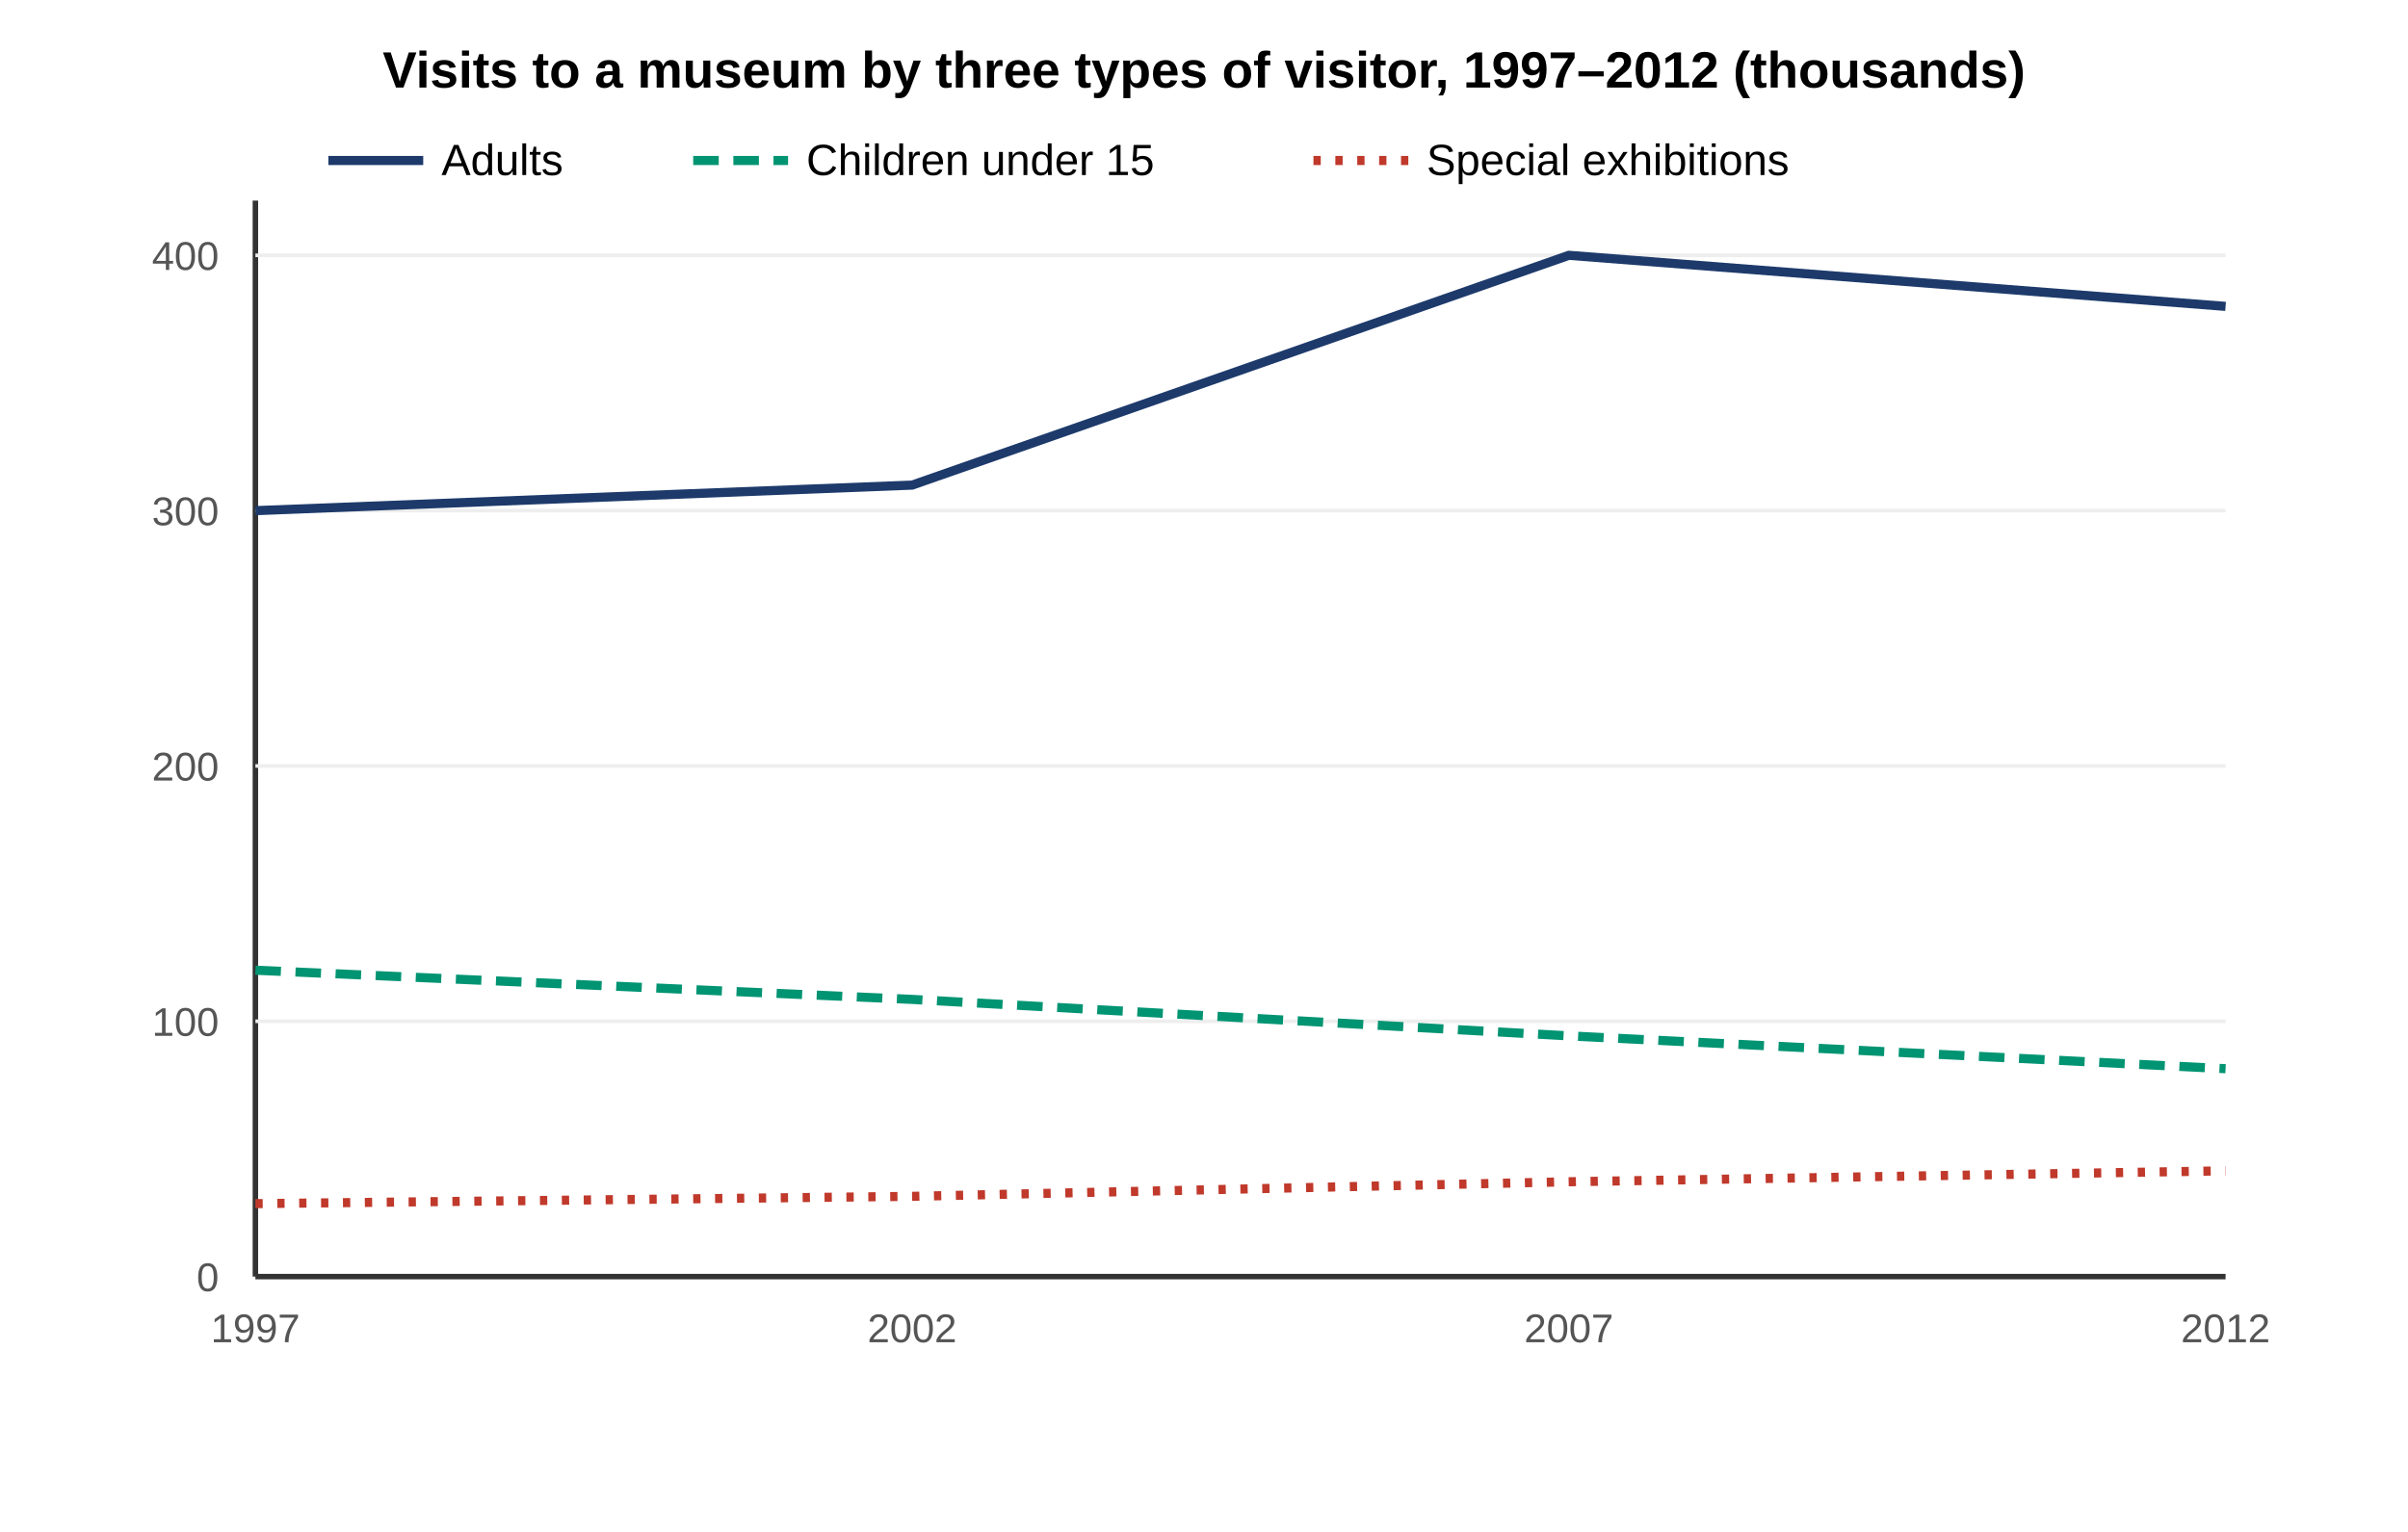
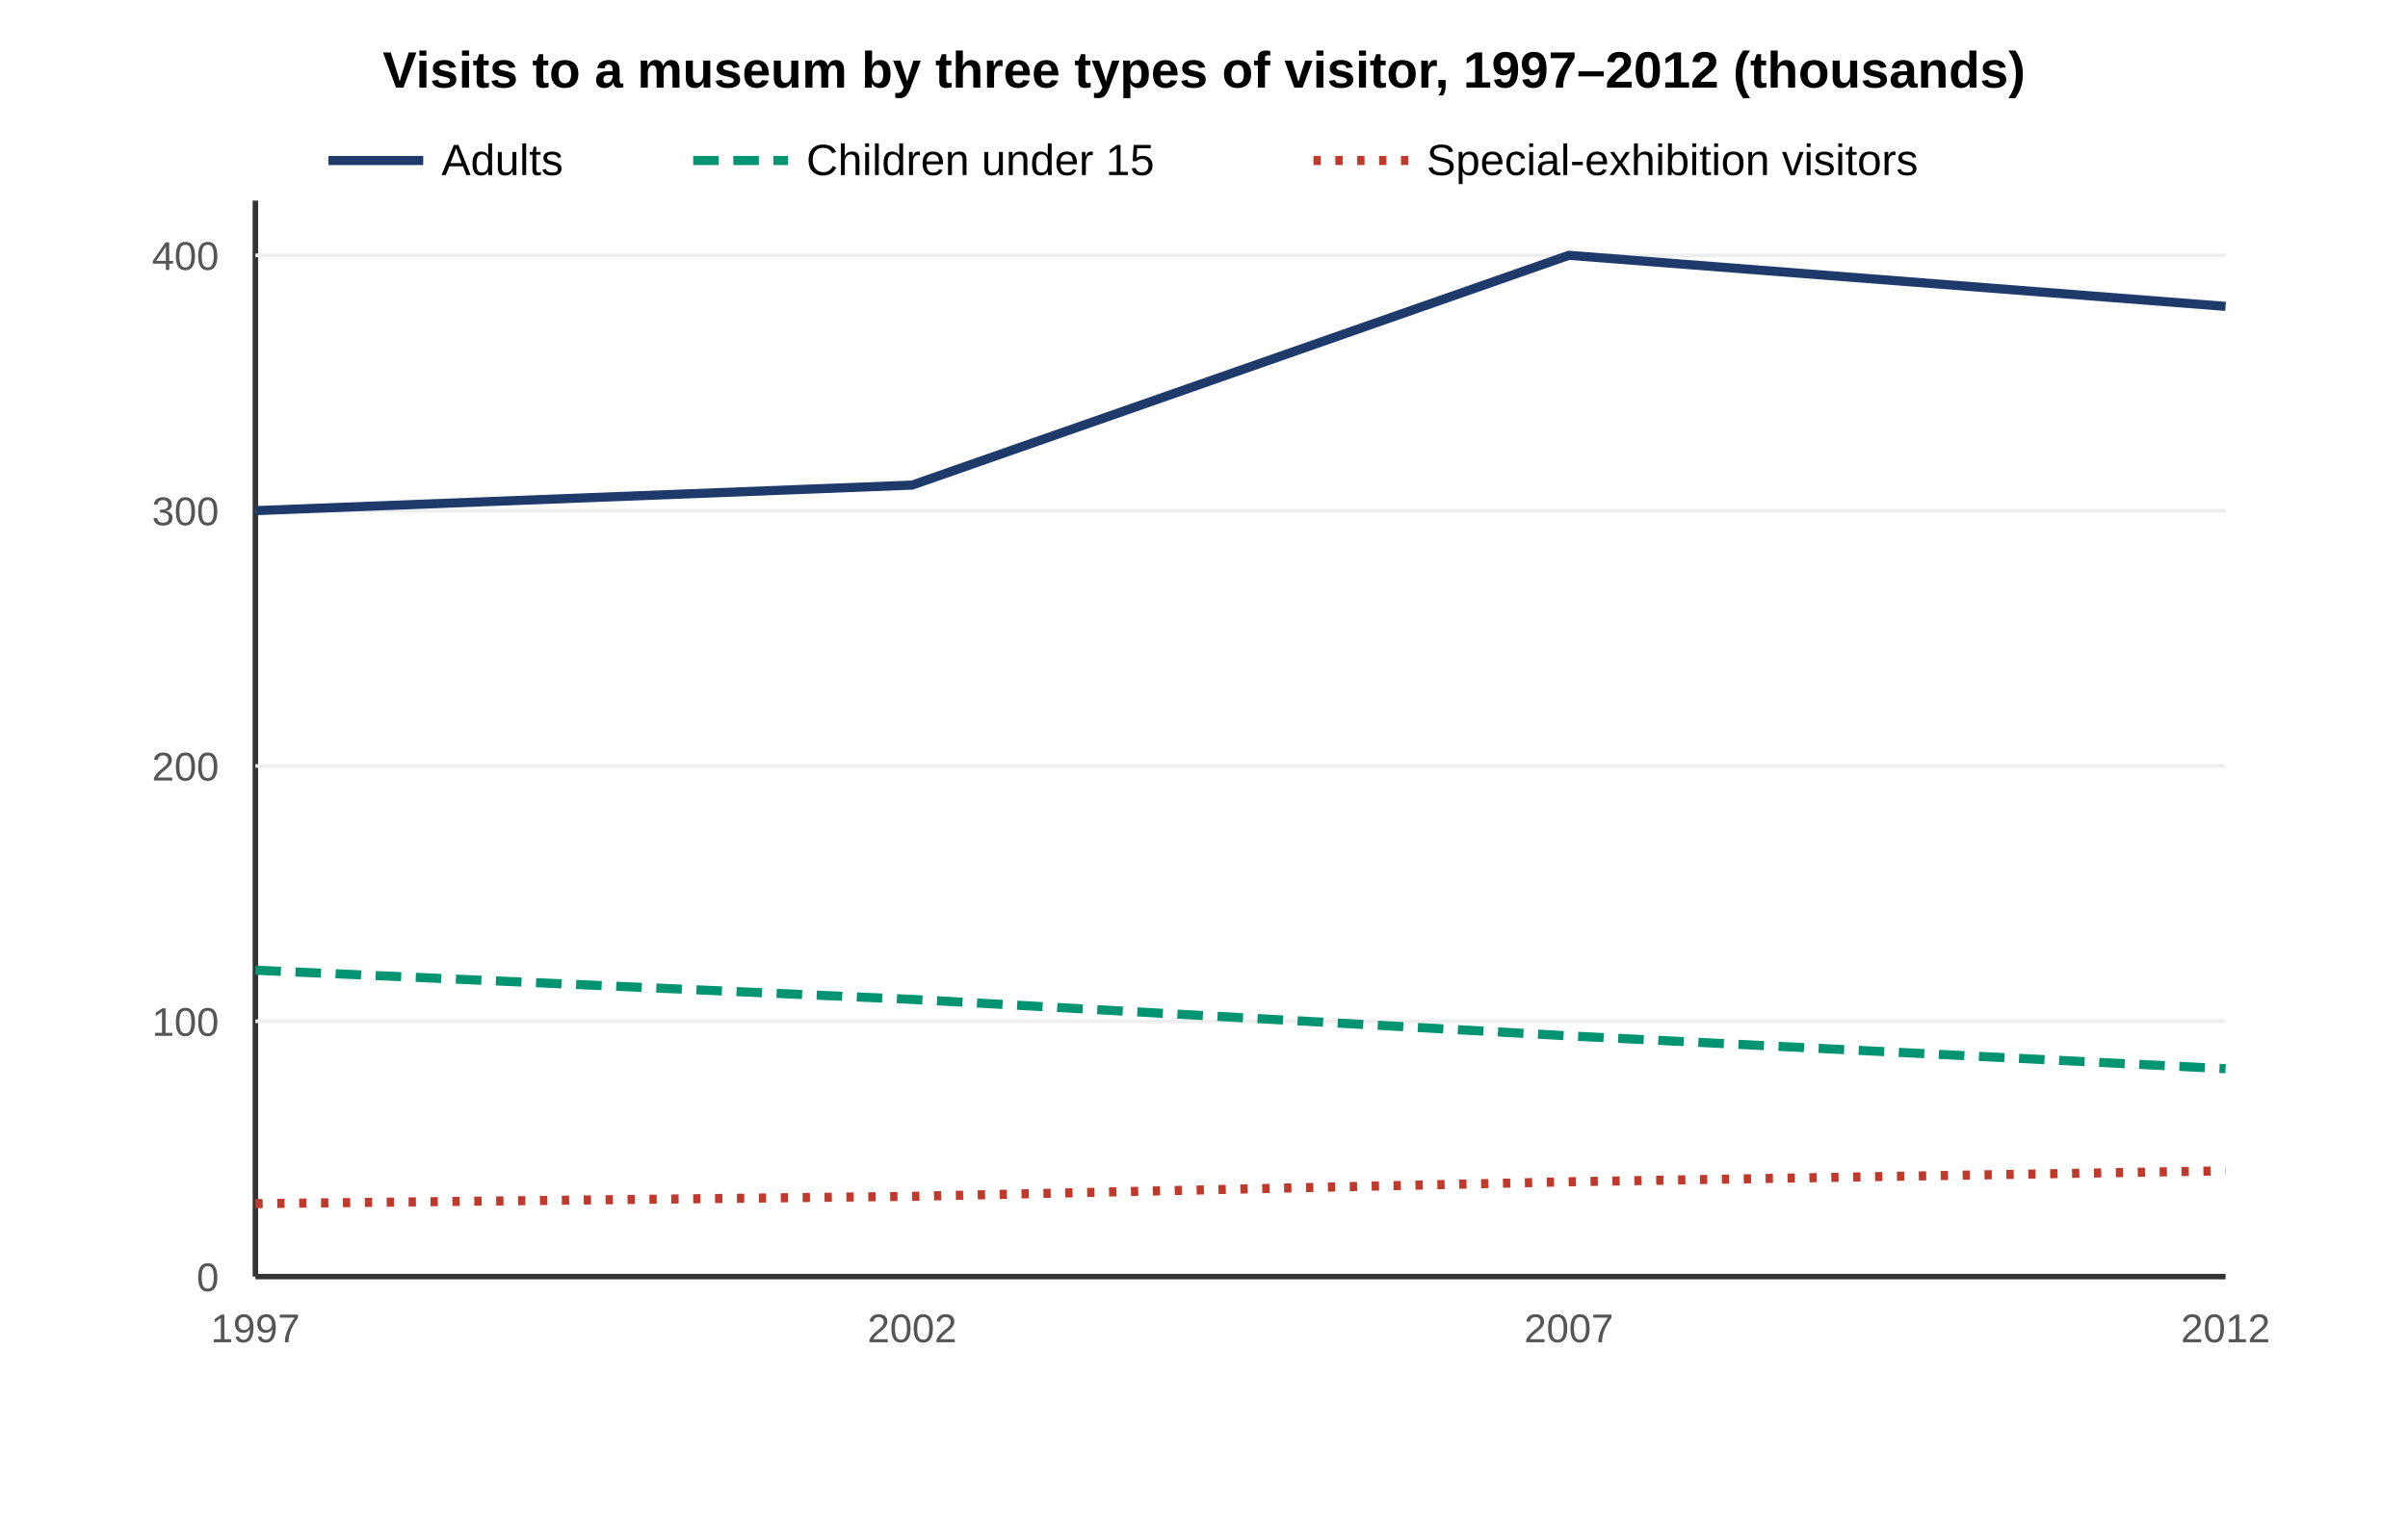
<svg xmlns="http://www.w3.org/2000/svg" viewBox="0 0 660 420" font-family="Arial, sans-serif">
  <rect width="660" height="420" fill="#ffffff" />
  <text x="330" y="24" text-anchor="middle" font-size="14" font-weight="bold" fill="#000">Visits to a museum by three types of visitor, 1997–2012 (thousands)</text>
  <line x1="70" y1="350" x2="610" y2="350" stroke="#333" stroke-width="1.5" />
  <line x1="70" y1="350" x2="70" y2="55" stroke="#333" stroke-width="1.5" />
  <g font-size="11" fill="#555">
    <line x1="70" y1="70" x2="610" y2="70" stroke="#eee" />
    <text x="60" y="74" text-anchor="end">400</text>
    <line x1="70" y1="140" x2="610" y2="140" stroke="#eee" />
    <text x="60" y="144" text-anchor="end">300</text>
    <line x1="70" y1="210" x2="610" y2="210" stroke="#eee" />
    <text x="60" y="214" text-anchor="end">200</text>
    <line x1="70" y1="280" x2="610" y2="280" stroke="#eee" />
    <text x="60" y="284" text-anchor="end">100</text>
    <text x="60" y="354" text-anchor="end">0</text>
  </g>
  <g font-size="11" fill="#555" text-anchor="middle">
    <text x="70" y="368">1997</text>
    <text x="250" y="368">2002</text>
    <text x="430" y="368">2007</text>
    <text x="610" y="368">2012</text>
  </g>
  <polyline points="70,140 250,133 430,70 610,84" fill="none" stroke="#1d3a6b" stroke-width="2.5" />
  <polyline points="70,266 250,274 430,284 610,293" fill="none" stroke="#009472" stroke-width="2.5" stroke-dasharray="7 4" />
  <polyline points="70,330 250,328 430,324 610,321" fill="none" stroke="#c0392b" stroke-width="2.5" stroke-dasharray="2 4" />
  <g font-size="12" fill="#000">
    <line x1="90" y1="44" x2="116" y2="44" stroke="#1d3a6b" stroke-width="2.5" />
    <text x="121" y="48">Adults</text>
    <line x1="190" y1="44" x2="216" y2="44" stroke="#009472" stroke-width="2.5" stroke-dasharray="7 4" />
    <text x="221" y="48">Children under 15</text>
    <line x1="360" y1="44" x2="386" y2="44" stroke="#c0392b" stroke-width="2.5" stroke-dasharray="2 4" />
-     <text x="391" y="48">Special exhibitions</text>
+     <text x="391" y="48">Special-exhibition visitors</text>
  </g>
</svg>
